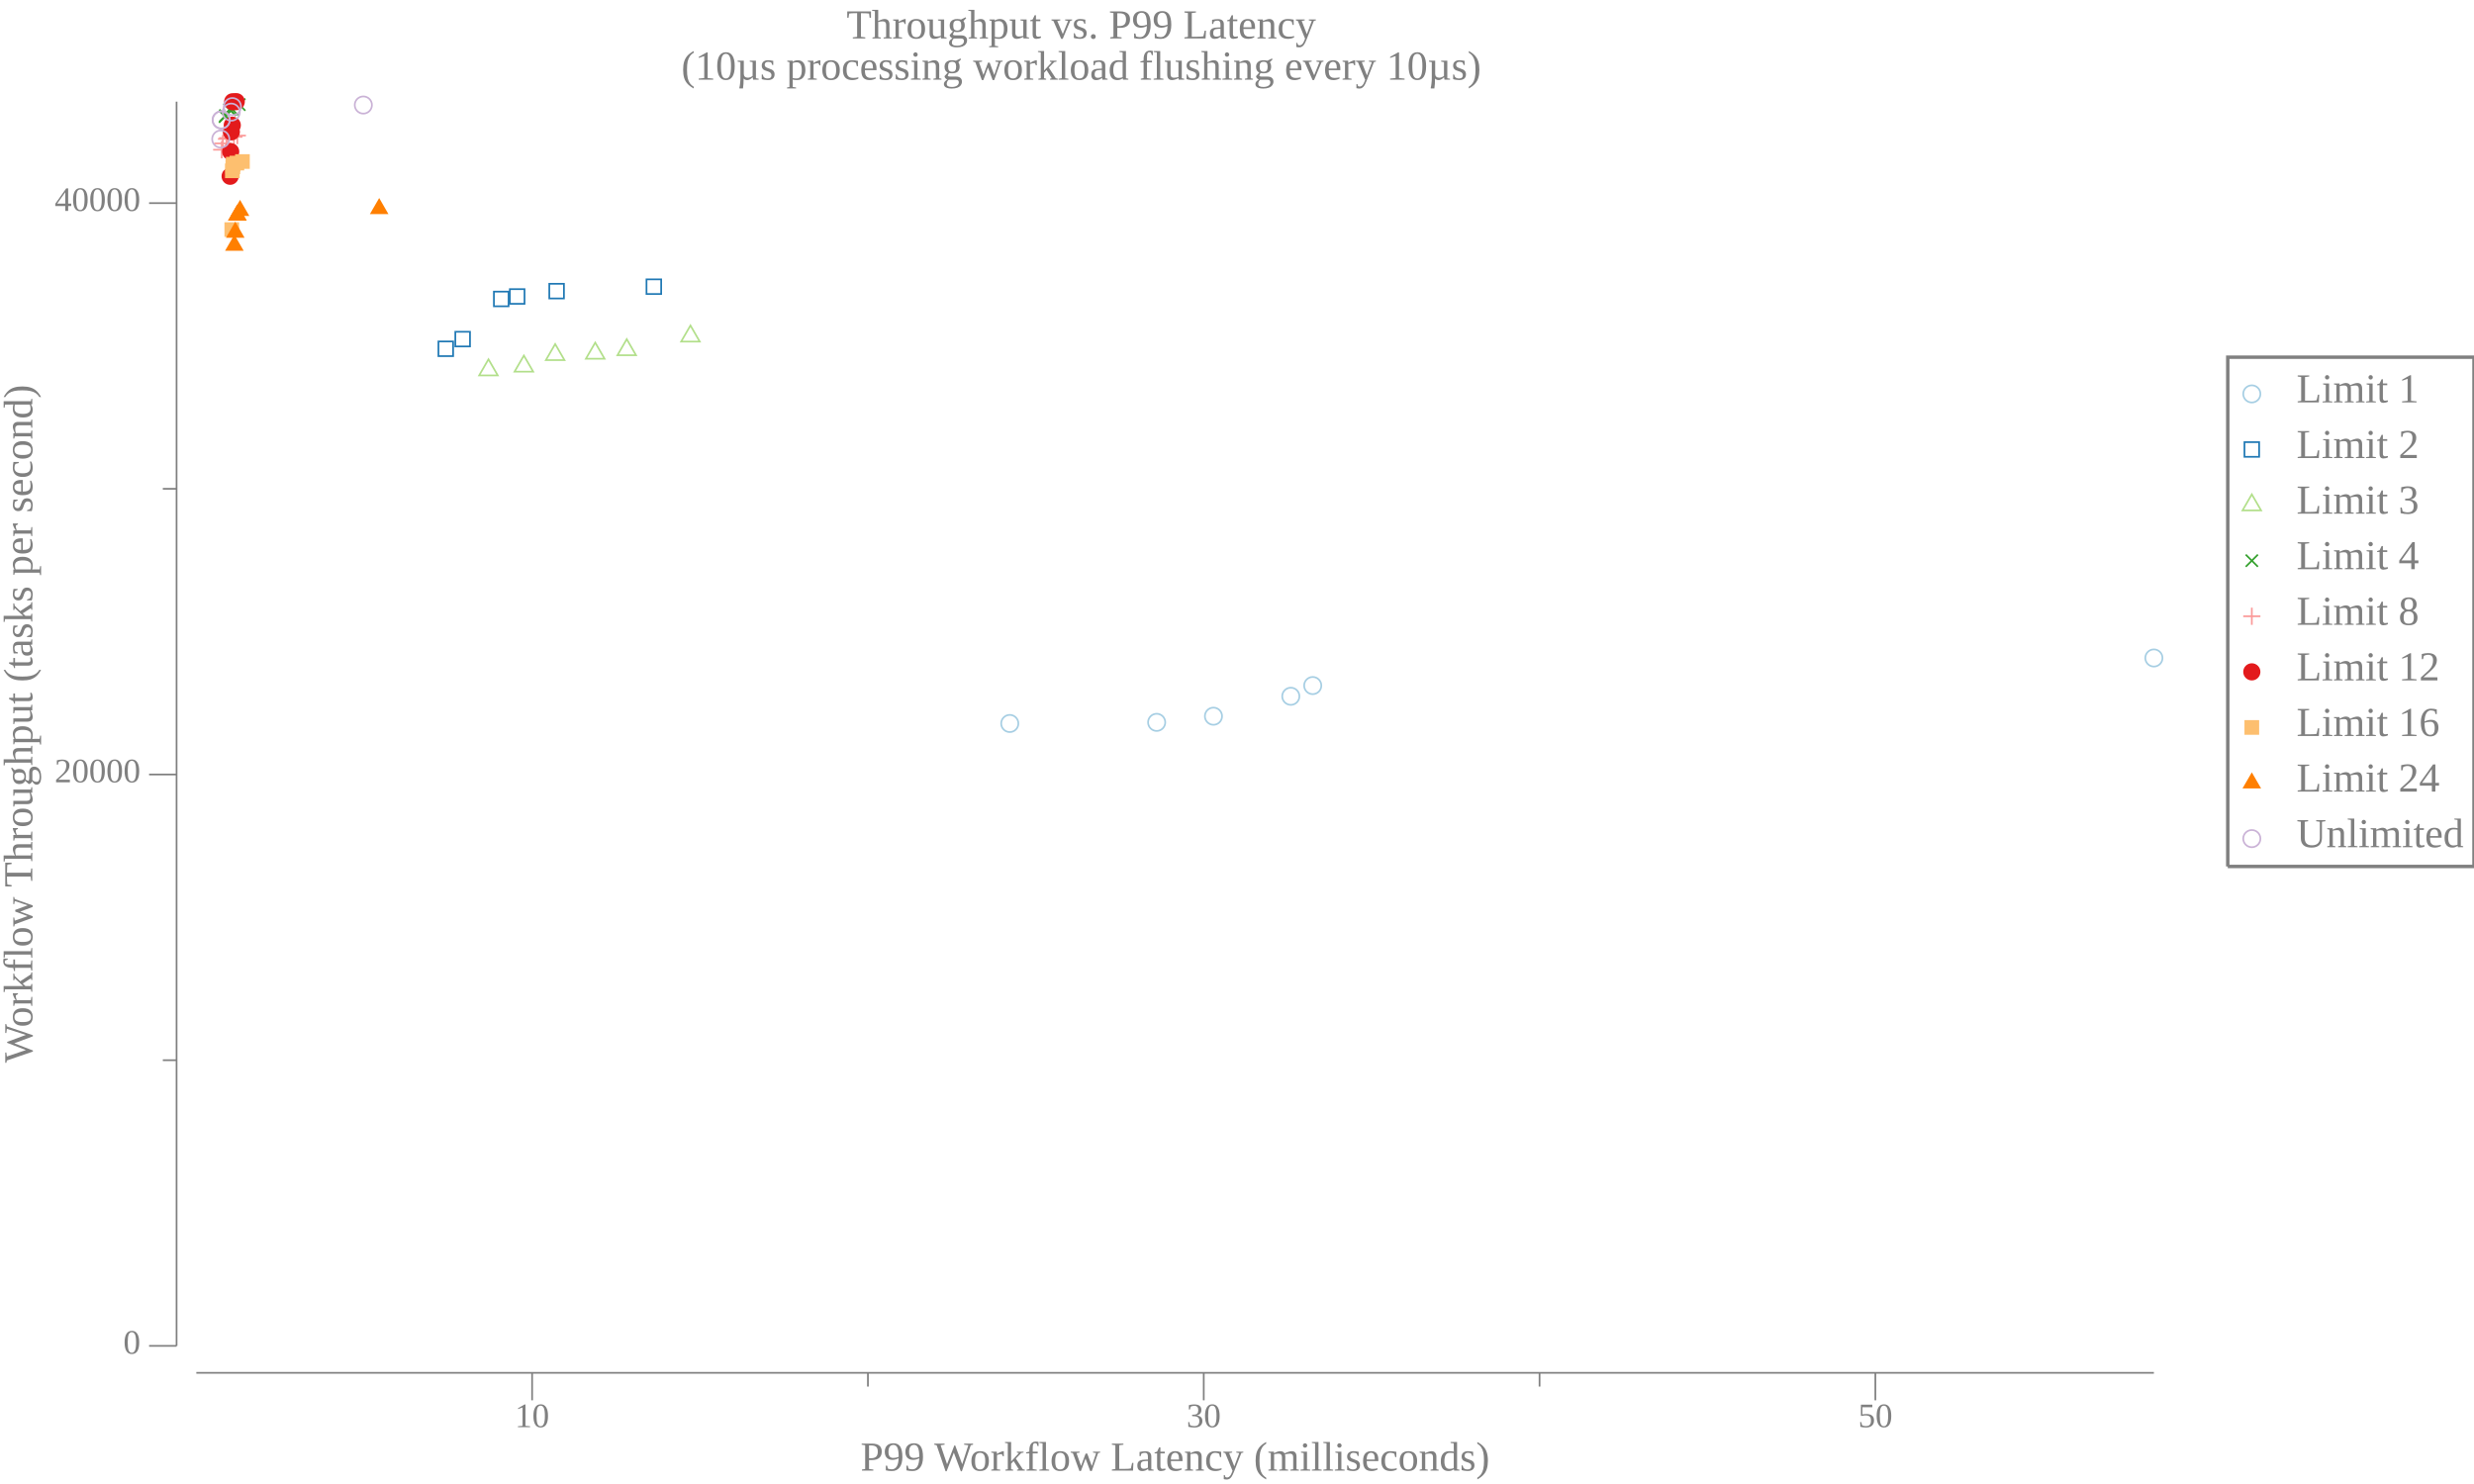
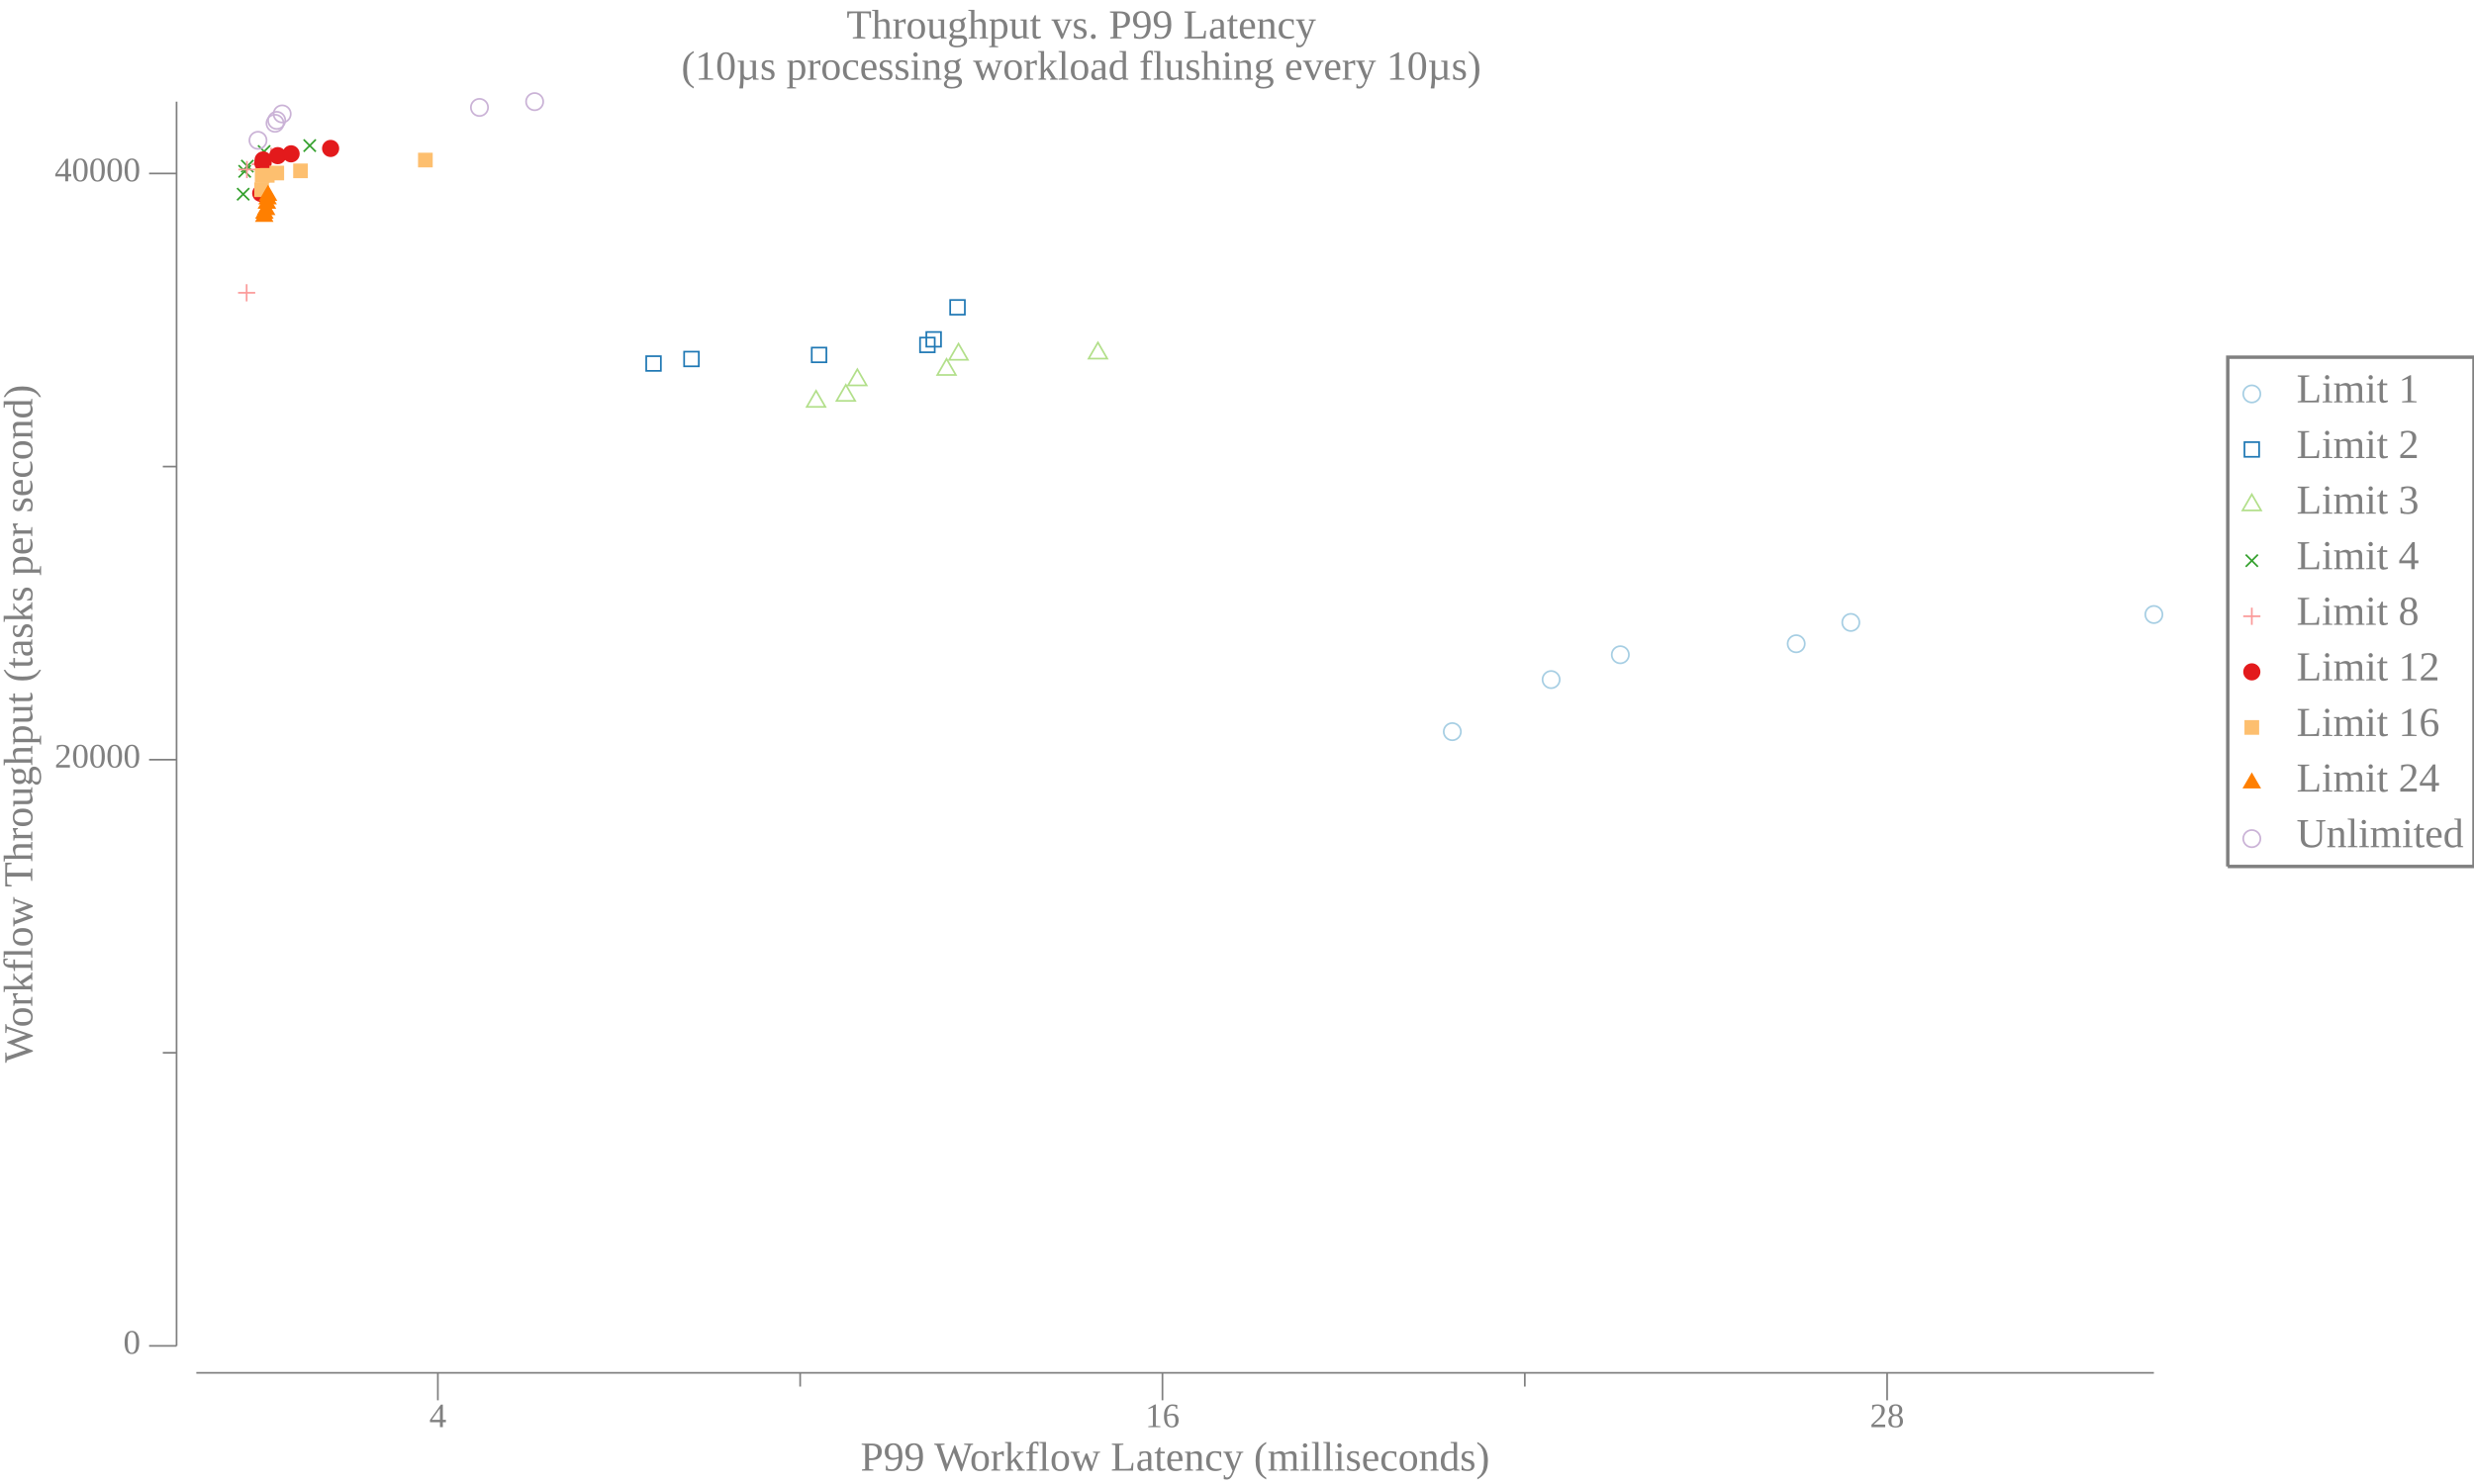
<svg xmlns="http://www.w3.org/2000/svg" width="720pt" height="432pt" viewBox="0 0 720 432">
  <g transform="scale(1, -1) translate(0, -432)">
    <path d="M657.84,317.33A2.5,2.5 0 1 1 652.84,317.33A2.5,2.5 0 1 1 657.84,317.33Z" style="fill:none;stroke:#A6CEE3;stroke-width:0.5" />
    <text x="668.34" y="-314.85" transform="scale(1, -1)" style="font-family:Liberation Serif;font-variant:normal;font-weight:normal;font-style:normal;font-size:12px;fill:#808080">Limit 1</text>
    <path d="M653.2,299.02L657.47,299.02L657.47,303.29L653.2,303.29Z" style="fill:none;stroke:#1F78B4;stroke-width:0.5" />
    <text x="668.34" y="-298.66" transform="scale(1, -1)" style="font-family:Liberation Serif;font-variant:normal;font-weight:normal;font-style:normal;font-size:12px;fill:#808080">Limit 2</text>
    <path d="M655.34,288.09L652.63,283.41L658.04,283.41Z" style="fill:none;stroke:#B2DF8A;stroke-width:0.5" />
    <text x="668.34" y="-282.48" transform="scale(1, -1)" style="font-family:Liberation Serif;font-variant:normal;font-weight:normal;font-style:normal;font-size:12px;fill:#808080">Limit 3</text>
    <path d="M653.57,267.02L657.11,270.55" style="fill:none;stroke:#33A02C;stroke-width:0.5" />
    <path d="M653.57,270.55L657.11,267.02" style="fill:none;stroke:#33A02C;stroke-width:0.5" />
    <text x="668.34" y="-266.3" transform="scale(1, -1)" style="font-family:Liberation Serif;font-variant:normal;font-weight:normal;font-style:normal;font-size:12px;fill:#808080">Limit 4</text>
    <path d="M655.34,255.1L655.34,250.1" style="fill:none;stroke:#FB9A99;stroke-width:0.5" />
    <path d="M652.84,252.6L657.84,252.6" style="fill:none;stroke:#FB9A99;stroke-width:0.5" />
    <text x="668.34" y="-250.11" transform="scale(1, -1)" style="font-family:Liberation Serif;font-variant:normal;font-weight:normal;font-style:normal;font-size:12px;fill:#808080">Limit 8</text>
    <path d="M657.84,236.42A2.5,2.5 0 1 1 652.84,236.42A2.5,2.5 0 1 1 657.84,236.42Z" style="fill:#E31A1C" />
    <text x="668.34" y="-233.93" transform="scale(1, -1)" style="font-family:Liberation Serif;font-variant:normal;font-weight:normal;font-style:normal;font-size:12px;fill:#808080">Limit 12</text>
    <path d="M653.2,218.1L657.47,218.1L657.47,222.37L653.2,222.37Z" style="fill:#FDBF6F" />
    <text x="668.34" y="-217.75" transform="scale(1, -1)" style="font-family:Liberation Serif;font-variant:normal;font-weight:normal;font-style:normal;font-size:12px;fill:#808080">Limit 16</text>
    <path d="M655.34,207.17L652.63,202.49L658.04,202.49Z" style="fill:#FF7F00" />
    <text x="668.34" y="-201.56" transform="scale(1, -1)" style="font-family:Liberation Serif;font-variant:normal;font-weight:normal;font-style:normal;font-size:12px;fill:#808080">Limit 24</text>
    <path d="M657.84,187.87A2.5,2.5 0 1 1 652.84,187.87A2.5,2.5 0 1 1 657.84,187.87Z" style="fill:none;stroke:#CAB2D6;stroke-width:0.5" />
    <text x="668.34" y="-185.38" transform="scale(1, -1)" style="font-family:Liberation Serif;font-variant:normal;font-weight:normal;font-style:normal;font-size:12px;fill:#808080">Unlimited</text>
    <path d="M648.34,179.77L648.34,328.02L720,328.02L720,179.77L648.34,179.77" style="fill:none;stroke:#808080" />
    <path d="M0,0L629.34,0L629.34,432L0,432Z" style="fill:#-8000000000000000-8000000000000000-8000000000000000;fill-opacity:0" />
    <text x="246.35" y="-420.81" transform="scale(1, -1)" style="font-family:Liberation Serif;font-variant:normal;font-weight:normal;font-style:normal;font-size:12px;fill:#808080">Throughput vs. P99 Latency</text>
    <text x="198.28" y="-408.81" transform="scale(1, -1)" style="font-family:Liberation Serif;font-variant:normal;font-weight:normal;font-style:normal;font-size:12px;fill:#808080">(10µs processing workload flushing every 10µs)</text>
    <text x="250.43" y="-3.902" transform="scale(1, -1)" style="font-family:Liberation Serif;font-variant:normal;font-weight:normal;font-style:normal;font-size:12px;fill:#808080">P99 Workflow Latency (milliseconds)</text>
-     <text x="149.86" y="-16.541" transform="scale(1, -1)" style="font-family:Liberation Serif;font-variant:normal;font-weight:normal;font-style:normal;font-size:10px;fill:#808080">10</text>
-     <text x="345.32" y="-16.541" transform="scale(1, -1)" style="font-family:Liberation Serif;font-variant:normal;font-weight:normal;font-style:normal;font-size:10px;fill:#808080">30</text>
-     <text x="540.78" y="-16.541" transform="scale(1, -1)" style="font-family:Liberation Serif;font-variant:normal;font-weight:normal;font-style:normal;font-size:10px;fill:#808080">50</text>
-     <path d="M154.86,24.363L154.86,32.363" style="fill:none;stroke:#808080;stroke-width:0.5" />
-     <path d="M350.32,24.363L350.32,32.363" style="fill:none;stroke:#808080;stroke-width:0.5" />
-     <path d="M545.78,24.363L545.78,32.363" style="fill:none;stroke:#808080;stroke-width:0.5" />
-     <path d="M252.59,28.363L252.59,32.363" style="fill:none;stroke:#808080;stroke-width:0.5" />
-     <path d="M448.05,28.363L448.05,32.363" style="fill:none;stroke:#808080;stroke-width:0.5" />
+     <text x="124.93" y="-16.541" transform="scale(1, -1)" style="font-family:Liberation Serif;font-variant:normal;font-weight:normal;font-style:normal;font-size:10px;fill:#808080">4</text>
+     <text x="333.31" y="-16.541" transform="scale(1, -1)" style="font-family:Liberation Serif;font-variant:normal;font-weight:normal;font-style:normal;font-size:10px;fill:#808080">16</text>
+     <text x="544.2" y="-16.541" transform="scale(1, -1)" style="font-family:Liberation Serif;font-variant:normal;font-weight:normal;font-style:normal;font-size:10px;fill:#808080">28</text>
+     <path d="M127.43,24.363L127.43,32.363" style="fill:none;stroke:#808080;stroke-width:0.5" />
+     <path d="M338.31,24.363L338.31,32.363" style="fill:none;stroke:#808080;stroke-width:0.5" />
+     <path d="M549.2,24.363L549.2,32.363" style="fill:none;stroke:#808080;stroke-width:0.5" />
+     <path d="M232.87,28.363L232.87,32.363" style="fill:none;stroke:#808080;stroke-width:0.5" />
+     <path d="M443.76,28.363L443.76,32.363" style="fill:none;stroke:#808080;stroke-width:0.5" />
    <path d="M57.135,32.363L626.84,32.363" style="fill:none;stroke:#808080;stroke-width:0.5" />
    <g transform="rotate(90)">
      <text x="122.59" y="9.387" transform="scale(1, -1)" style="font-family:Liberation Serif;font-variant:normal;font-weight:normal;font-style:normal;font-size:12px;fill:#808080">Workflow Throughput (tasks per second)</text>
    </g>
    <text x="35.885" y="-37.924" transform="scale(1, -1)" style="font-family:Liberation Serif;font-variant:normal;font-weight:normal;font-style:normal;font-size:10px;fill:#808080">0</text>
-     <text x="15.885" y="-204.26" transform="scale(1, -1)" style="font-family:Liberation Serif;font-variant:normal;font-weight:normal;font-style:normal;font-size:10px;fill:#808080">20000</text>
-     <text x="15.885" y="-370.59" transform="scale(1, -1)" style="font-family:Liberation Serif;font-variant:normal;font-weight:normal;font-style:normal;font-size:10px;fill:#808080">40000</text>
+     <text x="15.885" y="-208.57" transform="scale(1, -1)" style="font-family:Liberation Serif;font-variant:normal;font-weight:normal;font-style:normal;font-size:10px;fill:#808080">20000</text>
+     <text x="15.885" y="-379.21" transform="scale(1, -1)" style="font-family:Liberation Serif;font-variant:normal;font-weight:normal;font-style:normal;font-size:10px;fill:#808080">40000</text>
    <path d="M43.385,40.209L51.385,40.209" style="fill:none;stroke:#808080;stroke-width:0.5" />
-     <path d="M43.385,206.54L51.385,206.54" style="fill:none;stroke:#808080;stroke-width:0.5" />
-     <path d="M43.385,372.87L51.385,372.87" style="fill:none;stroke:#808080;stroke-width:0.5" />
-     <path d="M47.385,123.37L51.385,123.37" style="fill:none;stroke:#808080;stroke-width:0.5" />
-     <path d="M47.385,289.71L51.385,289.71" style="fill:none;stroke:#808080;stroke-width:0.5" />
+     <path d="M43.385,210.85L51.385,210.85" style="fill:none;stroke:#808080;stroke-width:0.5" />
+     <path d="M43.385,381.5L51.385,381.5" style="fill:none;stroke:#808080;stroke-width:0.5" />
+     <path d="M47.385,125.53L51.385,125.53" style="fill:none;stroke:#808080;stroke-width:0.5" />
+     <path d="M47.385,296.18L51.385,296.18" style="fill:none;stroke:#808080;stroke-width:0.5" />
    <path d="M51.385,40.209L51.385,402.41" style="fill:none;stroke:#808080;stroke-width:0.5" />
-     <path d="M296.37,221.39A2.5,2.5 0 1 1 291.37,221.39A2.5,2.5 0 1 1 296.37,221.39Z" style="fill:none;stroke:#A6CEE3;stroke-width:0.5" />
-     <path d="M339.12,221.72A2.5,2.5 0 1 1 334.12,221.72A2.5,2.5 0 1 1 339.12,221.72Z" style="fill:none;stroke:#A6CEE3;stroke-width:0.5" />
-     <path d="M355.65,223.51A2.5,2.5 0 1 1 350.65,223.51A2.5,2.5 0 1 1 355.65,223.51Z" style="fill:none;stroke:#A6CEE3;stroke-width:0.5" />
-     <path d="M378.16,229.31A2.5,2.5 0 1 1 373.16,229.31A2.5,2.5 0 1 1 378.16,229.31Z" style="fill:none;stroke:#A6CEE3;stroke-width:0.5" />
-     <path d="M384.54,232.43A2.5,2.5 0 1 1 379.54,232.43A2.5,2.5 0 1 1 384.54,232.43Z" style="fill:none;stroke:#A6CEE3;stroke-width:0.5" />
-     <path d="M629.34,240.46A2.5,2.5 0 1 1 624.34,240.46A2.5,2.5 0 1 1 629.34,240.46Z" style="fill:none;stroke:#A6CEE3;stroke-width:0.5" />
-     <path d="M127.6,328.33L131.87,328.33L131.87,332.6L127.6,332.6Z" style="fill:none;stroke:#1F78B4;stroke-width:0.5" />
-     <path d="M132.51,331.15L136.78,331.15L136.78,335.42L132.51,335.42Z" style="fill:none;stroke:#1F78B4;stroke-width:0.5" />
-     <path d="M143.74,342.84L148.01,342.84L148.01,347.11L143.74,347.11Z" style="fill:none;stroke:#1F78B4;stroke-width:0.5" />
-     <path d="M148.38,343.56L152.65,343.56L152.65,347.83L148.38,347.83Z" style="fill:none;stroke:#1F78B4;stroke-width:0.5" />
-     <path d="M159.86,345.12L164.12,345.12L164.12,349.39L159.86,349.39Z" style="fill:none;stroke:#1F78B4;stroke-width:0.5" />
-     <path d="M188.15,346.41L192.42,346.41L192.42,350.68L188.15,350.68Z" style="fill:none;stroke:#1F78B4;stroke-width:0.5" />
-     <path d="M142.16,327.41L139.45,322.72L144.86,322.72Z" style="fill:none;stroke:#B2DF8A;stroke-width:0.5" />
-     <path d="M152.46,328.5L149.75,323.81L155.17,323.81Z" style="fill:none;stroke:#B2DF8A;stroke-width:0.5" />
-     <path d="M161.57,331.85L158.86,327.16L164.28,327.16Z" style="fill:none;stroke:#B2DF8A;stroke-width:0.5" />
-     <path d="M173.23,332.27L170.52,327.58L175.94,327.58Z" style="fill:none;stroke:#B2DF8A;stroke-width:0.5" />
-     <path d="M182.4,333.27L179.69,328.58L185.1,328.58Z" style="fill:none;stroke:#B2DF8A;stroke-width:0.5" />
-     <path d="M200.94,337.25L198.23,332.56L203.65,332.56Z" style="fill:none;stroke:#B2DF8A;stroke-width:0.5" />
-     <path d="M63.737,396.27L67.273,399.81" style="fill:none;stroke:#33A02C;stroke-width:0.5" />
-     <path d="M63.737,399.81L67.273,396.27" style="fill:none;stroke:#33A02C;stroke-width:0.5" />
-     <path d="M63.834,396.59L67.37,400.13" style="fill:none;stroke:#33A02C;stroke-width:0.5" />
-     <path d="M63.834,400.13L67.37,396.59" style="fill:none;stroke:#33A02C;stroke-width:0.5" />
-     <path d="M65.067,398.32L68.603,401.86" style="fill:none;stroke:#33A02C;stroke-width:0.5" />
-     <path d="M65.067,401.86L68.603,398.32" style="fill:none;stroke:#33A02C;stroke-width:0.5" />
-     <path d="M65.144,398.37L68.679,401.9" style="fill:none;stroke:#33A02C;stroke-width:0.5" />
-     <path d="M65.144,401.9L68.679,398.37" style="fill:none;stroke:#33A02C;stroke-width:0.5" />
-     <path d="M65.766,398.46L69.301,401.99" style="fill:none;stroke:#33A02C;stroke-width:0.5" />
-     <path d="M65.766,401.99L69.301,398.46" style="fill:none;stroke:#33A02C;stroke-width:0.5" />
-     <path d="M67.862,399.78L71.397,403.31" style="fill:none;stroke:#33A02C;stroke-width:0.5" />
-     <path d="M67.862,403.31L71.397,399.78" style="fill:none;stroke:#33A02C;stroke-width:0.5" />
-     <path d="M64.526,390.91L64.526,385.91" style="fill:none;stroke:#FB9A99;stroke-width:0.5" />
-     <path d="M62.026,388.41L67.026,388.41" style="fill:none;stroke:#FB9A99;stroke-width:0.5" />
-     <path d="M64.839,392.75L64.839,387.75" style="fill:none;stroke:#FB9A99;stroke-width:0.5" />
-     <path d="M62.339,390.25L67.339,390.25" style="fill:none;stroke:#FB9A99;stroke-width:0.5" />
-     <path d="M65.927,394.06L65.927,389.06" style="fill:none;stroke:#FB9A99;stroke-width:0.5" />
-     <path d="M63.427,391.56L68.427,391.56" style="fill:none;stroke:#FB9A99;stroke-width:0.5" />
-     <path d="M66.266,394.33L66.266,389.33" style="fill:none;stroke:#FB9A99;stroke-width:0.5" />
-     <path d="M63.766,391.83L68.766,391.83" style="fill:none;stroke:#FB9A99;stroke-width:0.5" />
-     <path d="M68.073,394.66L68.073,389.66" style="fill:none;stroke:#FB9A99;stroke-width:0.5" />
-     <path d="M65.573,392.16L70.573,392.16" style="fill:none;stroke:#FB9A99;stroke-width:0.5" />
-     <path d="M69.073,395.03L69.073,390.03" style="fill:none;stroke:#FB9A99;stroke-width:0.5" />
-     <path d="M66.573,392.53L71.573,392.53" style="fill:none;stroke:#FB9A99;stroke-width:0.5" />
-     <path d="M69.476,380.69A2.5,2.5 0 1 1 64.476,380.69A2.5,2.5 0 1 1 69.476,380.69Z" style="fill:#E31A1C" />
-     <path d="M69.634,387.86A2.5,2.5 0 1 1 64.634,387.86A2.5,2.5 0 1 1 69.634,387.86Z" style="fill:#E31A1C" />
-     <path d="M69.827,393.62A2.5,2.5 0 1 1 64.827,393.62A2.5,2.5 0 1 1 69.827,393.62Z" style="fill:#E31A1C" />
-     <path d="M70.099,395.55A2.5,2.5 0 1 1 65.099,395.55A2.5,2.5 0 1 1 70.099,395.55Z" style="fill:#E31A1C" />
-     <path d="M70.213,402.38A2.5,2.5 0 1 1 65.213,402.38A2.5,2.5 0 1 1 70.213,402.38Z" style="fill:#E31A1C" />
-     <path d="M71.255,402.41A2.5,2.5 0 1 1 66.255,402.41A2.5,2.5 0 1 1 71.255,402.41Z" style="fill:#E31A1C" />
-     <path d="M65.32,363.04L69.587,363.04L69.587,367.3L65.32,367.3Z" style="fill:#FDBF6F" />
-     <path d="M65.483,380.14L69.751,380.14L69.751,384.4L65.483,384.4Z" style="fill:#FDBF6F" />
-     <path d="M65.627,381.31L69.895,381.31L69.895,385.58L65.627,385.58Z" style="fill:#FDBF6F" />
-     <path d="M65.74,382.07L70.008,382.07L70.008,386.34L65.74,386.34Z" style="fill:#FDBF6F" />
-     <path d="M66.81,382.39L71.077,382.39L71.077,386.66L66.81,386.66Z" style="fill:#FDBF6F" />
-     <path d="M68.424,382.85L72.692,382.85L72.692,387.11L68.424,387.11Z" style="fill:#FDBF6F" />
-     <path d="M68.207,363.69L65.501,359L70.914,359Z" style="fill:#FF7F00" />
-     <path d="M68.466,367.48L65.76,362.79L71.173,362.79Z" style="fill:#FF7F00" />
-     <path d="M69.017,372.44L66.311,367.75L71.723,367.75Z" style="fill:#FF7F00" />
-     <path d="M69.12,372.49L66.414,367.8L71.826,367.8Z" style="fill:#FF7F00" />
-     <path d="M69.86,373.82L67.153,369.13L72.566,369.13Z" style="fill:#FF7F00" />
-     <path d="M110.35,374.36L107.64,369.67L113.05,369.67Z" style="fill:#FF7F00" />
-     <path d="M66.749,391.52A2.5,2.5 0 1 1 61.749,391.52A2.5,2.5 0 1 1 66.749,391.52Z" style="fill:none;stroke:#CAB2D6;stroke-width:0.5" />
-     <path d="M66.863,397.06A2.5,2.5 0 1 1 61.863,397.06A2.5,2.5 0 1 1 66.863,397.06Z" style="fill:none;stroke:#CAB2D6;stroke-width:0.5" />
-     <path d="M66.893,397.11A2.5,2.5 0 1 1 61.893,397.11A2.5,2.5 0 1 1 66.893,397.11Z" style="fill:none;stroke:#CAB2D6;stroke-width:0.5" />
-     <path d="M69.797,399.36A2.5,2.5 0 1 1 64.797,399.36A2.5,2.5 0 1 1 69.797,399.36Z" style="fill:none;stroke:#CAB2D6;stroke-width:0.5" />
-     <path d="M70.139,400.97A2.5,2.5 0 1 1 65.139,400.97A2.5,2.5 0 1 1 70.139,400.97Z" style="fill:none;stroke:#CAB2D6;stroke-width:0.5" />
-     <path d="M108.24,401.43A2.5,2.5 0 1 1 103.24,401.43A2.5,2.5 0 1 1 108.24,401.43Z" style="fill:none;stroke:#CAB2D6;stroke-width:0.5" />
+     <path d="M425.16,219.01A2.5,2.5 0 1 1 420.16,219.01A2.5,2.5 0 1 1 425.16,219.01Z" style="fill:none;stroke:#A6CEE3;stroke-width:0.5" />
+     <path d="M453.92,234.17A2.5,2.5 0 1 1 448.92,234.17A2.5,2.5 0 1 1 453.92,234.17Z" style="fill:none;stroke:#A6CEE3;stroke-width:0.5" />
+     <path d="M474.06,241.4A2.5,2.5 0 1 1 469.06,241.4A2.5,2.5 0 1 1 474.06,241.4Z" style="fill:none;stroke:#A6CEE3;stroke-width:0.5" />
+     <path d="M525.25,244.6A2.5,2.5 0 1 1 520.25,244.6A2.5,2.5 0 1 1 525.25,244.6Z" style="fill:none;stroke:#A6CEE3;stroke-width:0.5" />
+     <path d="M541.14,250.81A2.5,2.5 0 1 1 536.14,250.81A2.5,2.5 0 1 1 541.14,250.81Z" style="fill:none;stroke:#A6CEE3;stroke-width:0.5" />
+     <path d="M629.34,253.11A2.5,2.5 0 1 1 624.34,253.11A2.5,2.5 0 1 1 629.34,253.11Z" style="fill:none;stroke:#A6CEE3;stroke-width:0.5" />
+     <path d="M188.07,324.04L192.33,324.04L192.33,328.31L188.07,328.31Z" style="fill:none;stroke:#1F78B4;stroke-width:0.5" />
+     <path d="M199.1,325.36L203.37,325.36L203.37,329.63L199.1,329.63Z" style="fill:none;stroke:#1F78B4;stroke-width:0.5" />
+     <path d="M236.24,326.54L240.5,326.54L240.5,330.81L236.24,330.81Z" style="fill:none;stroke:#1F78B4;stroke-width:0.5" />
+     <path d="M267.76,329.45L272.03,329.45L272.03,333.72L267.76,333.72Z" style="fill:none;stroke:#1F78B4;stroke-width:0.5" />
+     <path d="M269.59,331.08L273.86,331.08L273.86,335.35L269.59,335.35Z" style="fill:none;stroke:#1F78B4;stroke-width:0.5" />
+     <path d="M276.53,340.4L280.8,340.4L280.8,344.67L276.53,344.67Z" style="fill:none;stroke:#1F78B4;stroke-width:0.5" />
+     <path d="M237.5,318.25L234.79,313.56L240.2,313.56Z" style="fill:none;stroke:#B2DF8A;stroke-width:0.5" />
+     <path d="M246.16,319.99L243.46,315.31L248.87,315.31Z" style="fill:none;stroke:#B2DF8A;stroke-width:0.5" />
+     <path d="M249.51,324.51L246.8,319.82L252.21,319.82Z" style="fill:none;stroke:#B2DF8A;stroke-width:0.5" />
+     <path d="M275.47,327.53L272.77,322.84L278.18,322.84Z" style="fill:none;stroke:#B2DF8A;stroke-width:0.5" />
+     <path d="M278.95,331.95L276.24,327.27L281.66,327.27Z" style="fill:none;stroke:#B2DF8A;stroke-width:0.5" />
+     <path d="M319.53,332.3L316.82,327.61L322.23,327.61Z" style="fill:none;stroke:#B2DF8A;stroke-width:0.5" />
+     <path d="M69.003,373.71L72.538,377.24" style="fill:none;stroke:#33A02C;stroke-width:0.5" />
+     <path d="M69.003,377.24L72.538,373.71" style="fill:none;stroke:#33A02C;stroke-width:0.5" />
+     <path d="M69.449,380.35L72.985,383.89" style="fill:none;stroke:#33A02C;stroke-width:0.5" />
+     <path d="M69.449,383.89L72.985,380.35" style="fill:none;stroke:#33A02C;stroke-width:0.5" />
+     <path d="M70.216,381.87L73.752,385.41" style="fill:none;stroke:#33A02C;stroke-width:0.5" />
+     <path d="M70.216,385.41L73.752,381.87" style="fill:none;stroke:#33A02C;stroke-width:0.5" />
+     <path d="M74.511,382.13L78.046,385.66" style="fill:none;stroke:#33A02C;stroke-width:0.5" />
+     <path d="M74.511,385.66L78.046,382.13" style="fill:none;stroke:#33A02C;stroke-width:0.5" />
+     <path d="M75.096,386.12L78.632,389.66" style="fill:none;stroke:#33A02C;stroke-width:0.5" />
+     <path d="M75.096,389.66L78.632,386.12" style="fill:none;stroke:#33A02C;stroke-width:0.5" />
+     <path d="M88.374,387.85L91.909,391.38" style="fill:none;stroke:#33A02C;stroke-width:0.5" />
+     <path d="M88.374,391.38L91.909,387.85" style="fill:none;stroke:#33A02C;stroke-width:0.5" />
+     <path d="M71.781,349.27L71.781,344.27" style="fill:none;stroke:#FB9A99;stroke-width:0.5" />
+     <path d="M69.281,346.77L74.281,346.77" style="fill:none;stroke:#FB9A99;stroke-width:0.5" />
+     <path d="M71.861,385.14L71.861,380.14" style="fill:none;stroke:#FB9A99;stroke-width:0.5" />
+     <path d="M69.361,382.64L74.361,382.64" style="fill:none;stroke:#FB9A99;stroke-width:0.5" />
+     <path d="M75.74,386.66L75.74,381.66" style="fill:none;stroke:#FB9A99;stroke-width:0.5" />
+     <path d="M73.24,384.16L78.24,384.16" style="fill:none;stroke:#FB9A99;stroke-width:0.5" />
+     <path d="M76.087,386.88L76.087,381.88" style="fill:none;stroke:#FB9A99;stroke-width:0.5" />
+     <path d="M73.587,384.38L78.587,384.38" style="fill:none;stroke:#FB9A99;stroke-width:0.5" />
+     <path d="M77.296,387.46L77.296,382.46" style="fill:none;stroke:#FB9A99;stroke-width:0.5" />
+     <path d="M74.796,384.96L79.796,384.96" style="fill:none;stroke:#FB9A99;stroke-width:0.5" />
+     <path d="M78.901,388.98L78.901,383.98" style="fill:none;stroke:#FB9A99;stroke-width:0.5" />
+     <path d="M76.401,386.48L81.401,386.48" style="fill:none;stroke:#FB9A99;stroke-width:0.5" />
+     <path d="M78.378,375.73A2.5,2.5 0 1 1 73.378,375.73A2.5,2.5 0 1 1 78.378,375.73Z" style="fill:#E31A1C" />
+     <path d="M78.998,384.5A2.5,2.5 0 1 1 73.998,384.5A2.5,2.5 0 1 1 78.998,384.5Z" style="fill:#E31A1C" />
+     <path d="M79.079,385.44A2.5,2.5 0 1 1 74.079,385.44A2.5,2.5 0 1 1 79.079,385.44Z" style="fill:#E31A1C" />
+     <path d="M83.317,386.69A2.5,2.5 0 1 1 78.317,386.69A2.5,2.5 0 1 1 83.317,386.69Z" style="fill:#E31A1C" />
+     <path d="M87.213,387.22A2.5,2.5 0 1 1 82.213,387.22A2.5,2.5 0 1 1 87.213,387.22Z" style="fill:#E31A1C" />
+     <path d="M98.718,388.79A2.5,2.5 0 1 1 93.718,388.79A2.5,2.5 0 1 1 98.718,388.79Z" style="fill:#E31A1C" />
+     <path d="M73.999,374.64L78.267,374.64L78.267,378.91L73.999,378.91Z" style="fill:#FDBF6F" />
+     <path d="M74.167,378.77L78.434,378.77L78.434,383.04L74.167,383.04Z" style="fill:#FDBF6F" />
+     <path d="M75.641,378.82L79.909,378.82L79.909,383.09L75.641,383.09Z" style="fill:#FDBF6F" />
+     <path d="M78.417,379.5L82.685,379.5L82.685,383.77L78.417,383.77Z" style="fill:#FDBF6F" />
+     <path d="M85.322,380.13L89.59,380.13L89.59,384.4L85.322,384.4Z" style="fill:#FDBF6F" />
+     <path d="M121.66,383.27L125.93,383.27L125.93,387.54L121.66,387.54Z" style="fill:#FDBF6F" />
+     <path d="M76.897,372.1L74.19,367.41L79.603,367.41Z" style="fill:#FF7F00" />
+     <path d="M76.94,373.02L74.233,368.33L79.646,368.33Z" style="fill:#FF7F00" />
+     <path d="M77.466,374.07L74.76,369.38L80.172,369.38Z" style="fill:#FF7F00" />
+     <path d="M77.673,375.93L74.967,371.24L80.38,371.24Z" style="fill:#FF7F00" />
+     <path d="M77.872,377.21L75.165,372.52L80.578,372.52Z" style="fill:#FF7F00" />
+     <path d="M77.999,378.22L75.292,373.53L80.705,373.53Z" style="fill:#FF7F00" />
+     <path d="M77.58,391.15A2.5,2.5 0 1 1 72.58,391.15A2.5,2.5 0 1 1 77.58,391.15Z" style="fill:none;stroke:#CAB2D6;stroke-width:0.5" />
+     <path d="M82.539,396.11A2.5,2.5 0 1 1 77.539,396.11A2.5,2.5 0 1 1 82.539,396.11Z" style="fill:none;stroke:#CAB2D6;stroke-width:0.5" />
+     <path d="M83.026,396.96A2.5,2.5 0 1 1 78.026,396.96A2.5,2.5 0 1 1 83.026,396.96Z" style="fill:none;stroke:#CAB2D6;stroke-width:0.5" />
+     <path d="M84.621,398.84A2.5,2.5 0 1 1 79.621,398.84A2.5,2.5 0 1 1 84.621,398.84Z" style="fill:none;stroke:#CAB2D6;stroke-width:0.5" />
+     <path d="M142.04,400.73A2.5,2.5 0 1 1 137.04,400.73A2.5,2.5 0 1 1 142.04,400.73Z" style="fill:none;stroke:#CAB2D6;stroke-width:0.5" />
+     <path d="M158.1,402.41A2.5,2.5 0 1 1 153.1,402.41A2.5,2.5 0 1 1 158.1,402.41Z" style="fill:none;stroke:#CAB2D6;stroke-width:0.5" />
  </g>
</svg>
